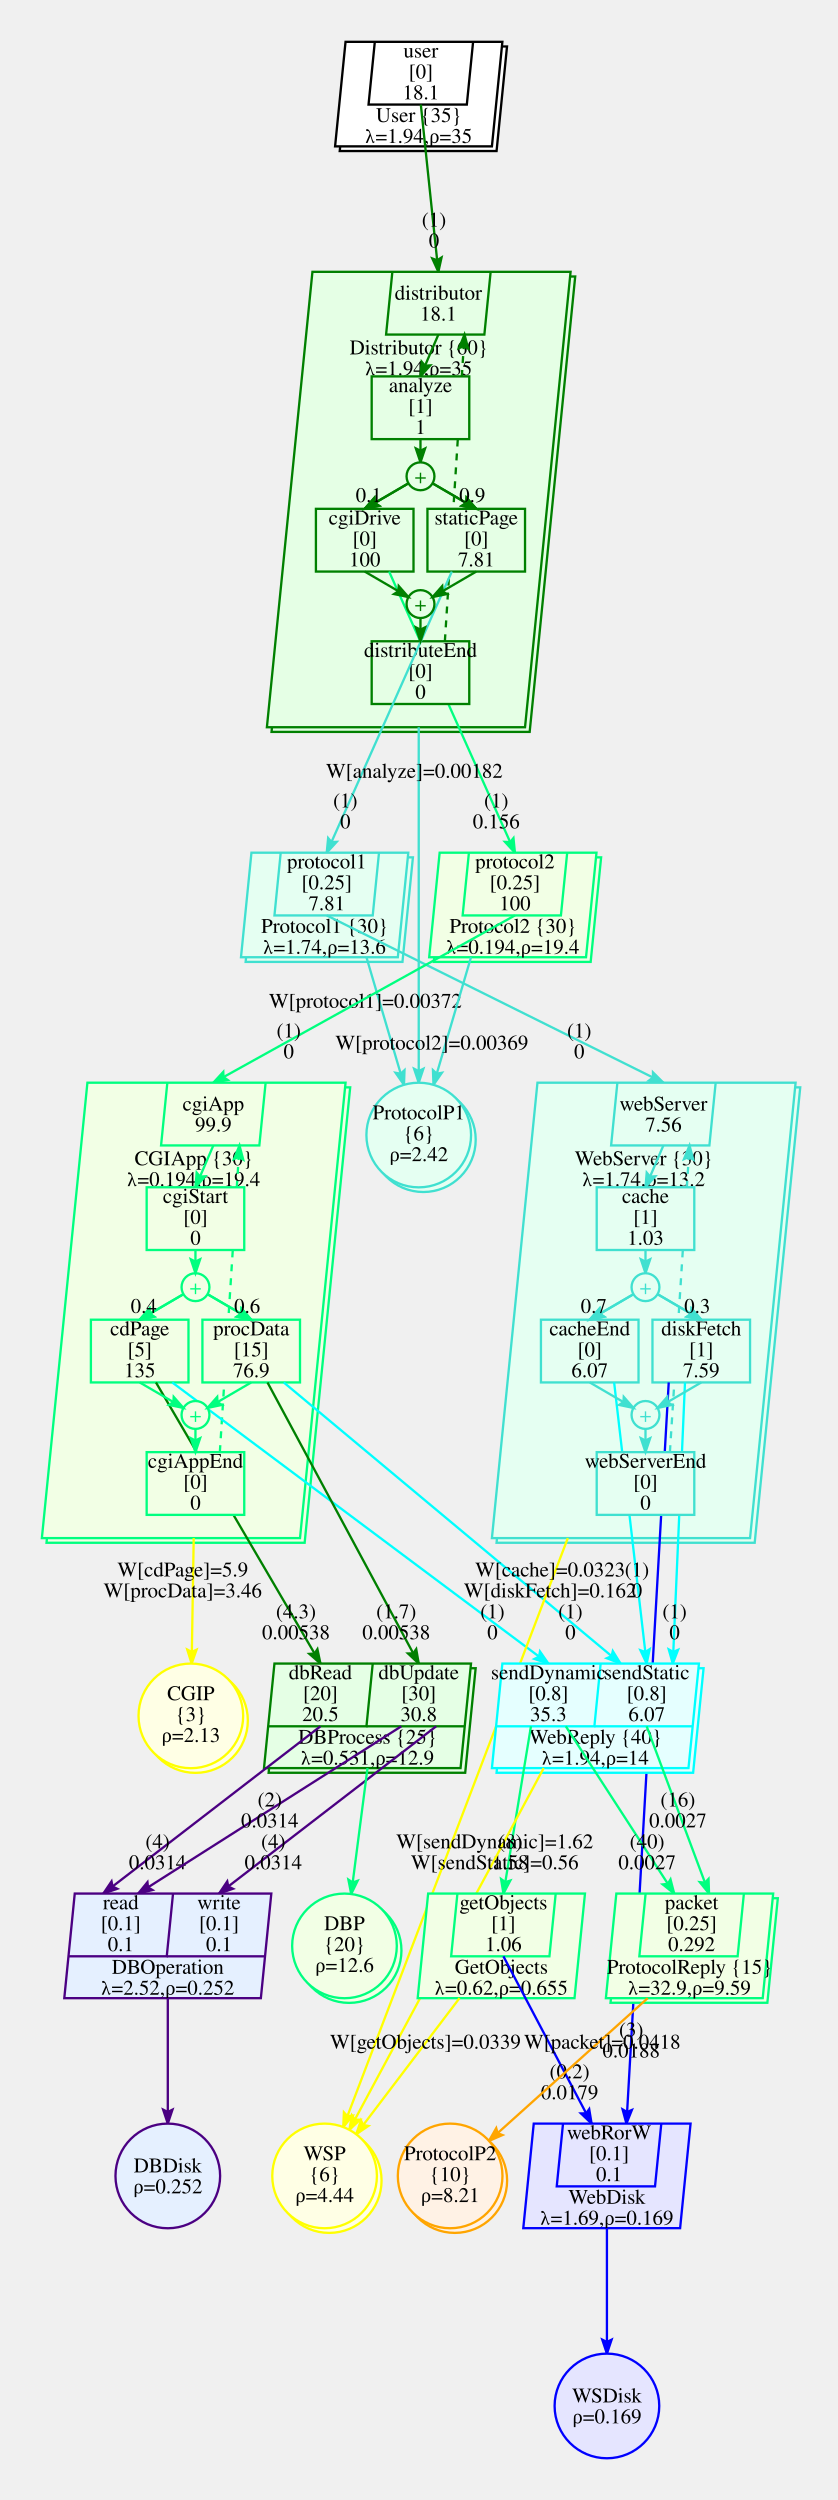
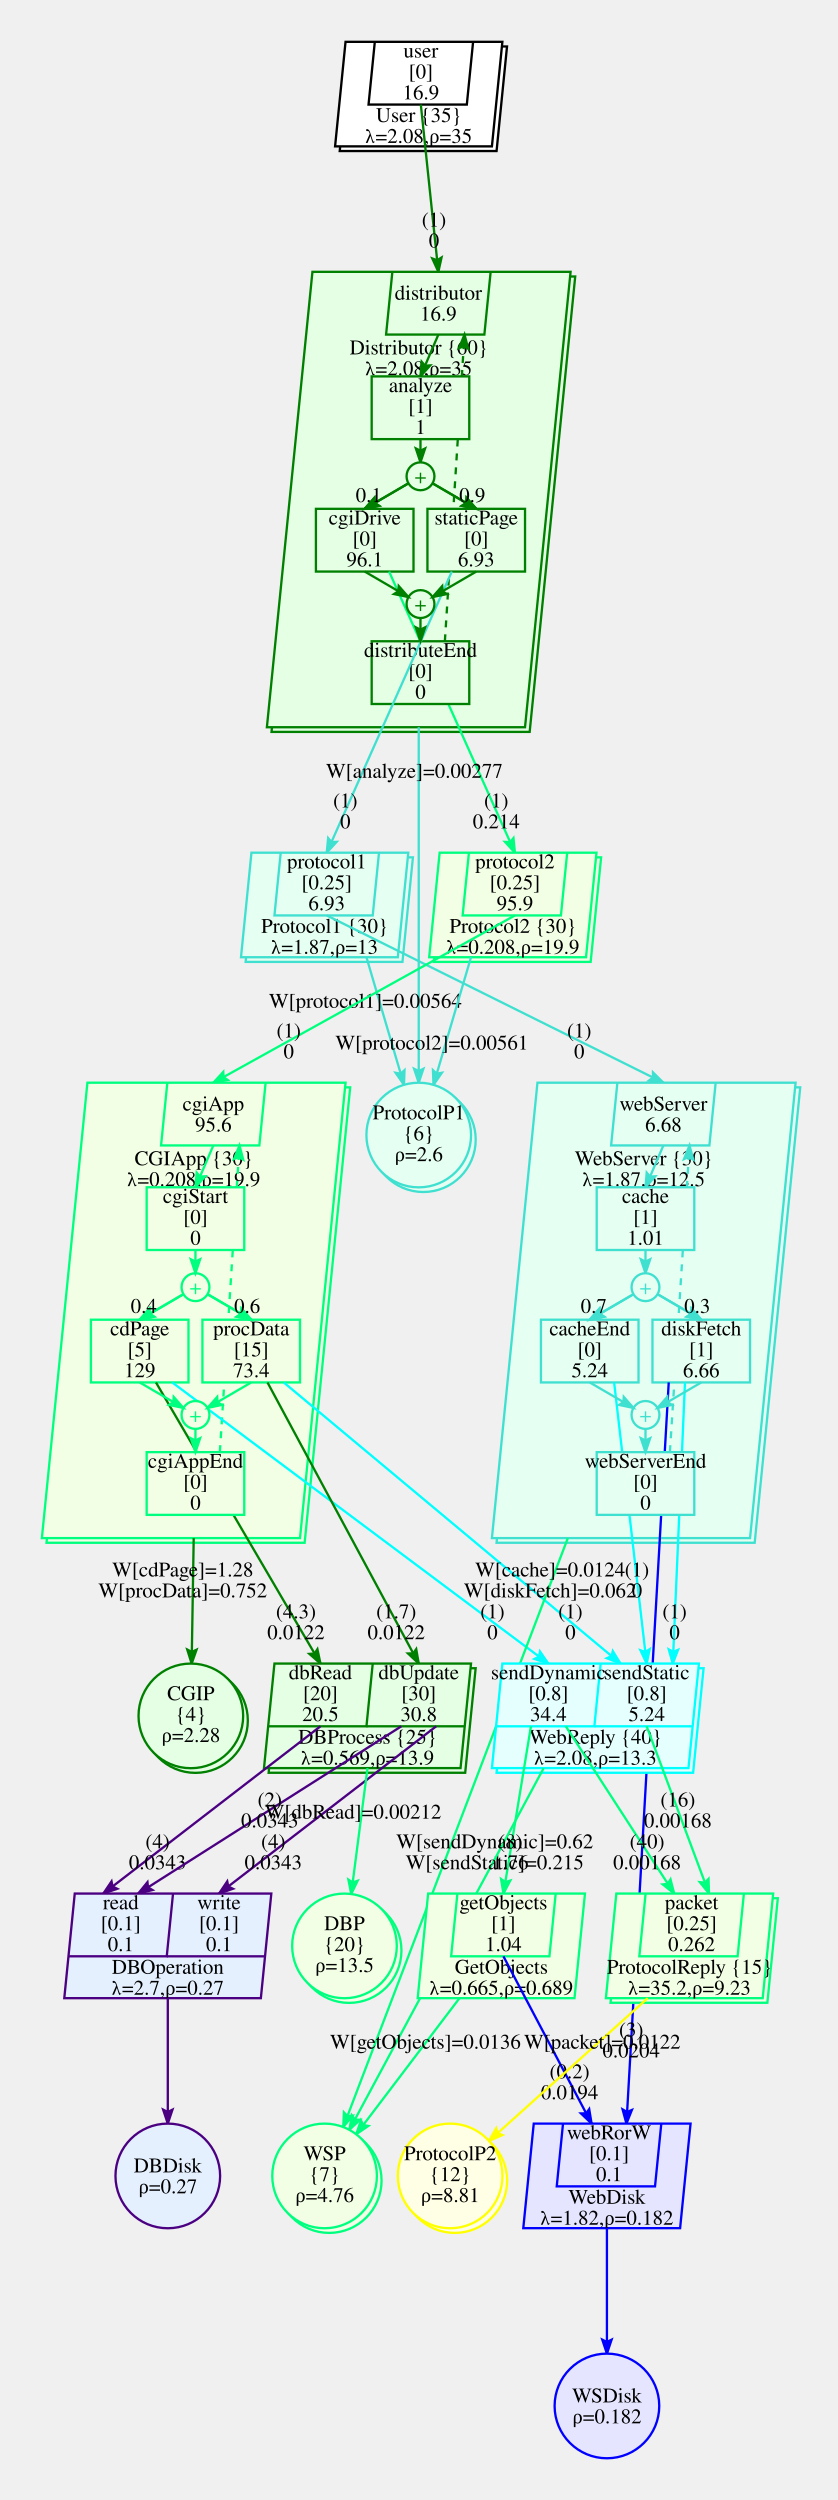
<svg xmlns="http://www.w3.org/2000/svg" width="5.006in" height="14.944in" viewBox="0 0 9010 26900">
  <polygon fill="#ffffff" stroke="black" stroke-width="25" points="3767.5,500 5455,500 5342.5,1625 3655,1625 " />
  <polygon fill="#ffffff" stroke="black" stroke-width="25" points="3717.5,450 5405,450 5292.5,1575 3605,1575 " />
-   <text x="4505" y="1538" font-family="Times" font-style="Roman" font-size="225" fill="black" text-anchor="middle">λ=1.94,ρ=35</text>
+   <text x="4505" y="1538" font-family="Times" font-style="Roman" font-size="225" fill="black" text-anchor="middle">λ=2.08,ρ=35</text>
  <text x="4505" y="1313" font-family="Times" font-style="Roman" font-size="225" fill="black" text-anchor="middle">User {35}</text>
  <polyline stroke="black" stroke-width="25" fill="none" points="4032.5,450 3965,1125 5022.5,1125 5090,450 " />
-   <text x="4528" y="1069" font-family="Times" font-style="Roman" font-size="225" fill="black" text-anchor="middle">18.1</text>
+   <text x="4528" y="1069" font-family="Times" font-style="Roman" font-size="225" fill="black" text-anchor="middle">16.9</text>
  <text x="4528" y="844" font-family="Times" font-style="Roman" font-size="225" fill="black" text-anchor="middle">[0]</text>
  <text x="4528" y="619" font-family="Times" font-style="Roman" font-size="225" fill="black" text-anchor="middle">user</text>
  <line x1="4527.5" y1="1125" x2="4716.25" y2="2925" stroke="Green" stroke-width="25" />
  <polygon fill="Green" stroke="Green" stroke-width="25" points="4716.25,2925 4750.33,2770.6 4703.21,2800.68 4650.88,2781.03 " />
  <text x="4669" y="2663" font-family="Times" font-style="Roman" font-size="225" fill="black" text-anchor="middle">0</text>
  <text x="4669" y="2438" font-family="Times" font-style="Roman" font-size="225" fill="black" text-anchor="middle">(1)</text>
  <polygon fill="#e5ffe5" stroke="Green" stroke-width="25" points="3411.25,2975 6188.75,2975 5698.75,7875 2921.25,7875 " />
  <polygon fill="#e5ffe5" stroke="Green" stroke-width="25" points="3361.25,2925 6138.75,2925 5648.75,7825 2871.25,7825 " />
-   <text x="4505" y="4038" font-family="Times" font-style="Roman" font-size="225" fill="black" text-anchor="middle">λ=1.94,ρ=35</text>
+   <text x="4505" y="4038" font-family="Times" font-style="Roman" font-size="225" fill="black" text-anchor="middle">λ=2.08,ρ=35</text>
  <text x="4505" y="3813" font-family="Times" font-style="Roman" font-size="225" fill="black" text-anchor="middle">Distributor {60}</text>
  <polyline stroke="Green" stroke-width="25" fill="none" points="4221.25,2925 4153.75,3600 5211.25,3600 5278.75,2925 " />
-   <text x="4716" y="3450" font-family="Times" font-style="Roman" font-size="225" fill="black" text-anchor="middle">18.1</text>
+   <text x="4716" y="3450" font-family="Times" font-style="Roman" font-size="225" fill="black" text-anchor="middle">16.9</text>
  <text x="4716" y="3225" font-family="Times" font-style="Roman" font-size="225" fill="black" text-anchor="middle">distributor</text>
  <line x1="4716.25" y1="3600" x2="4523.75" y2="4050" stroke="Green" stroke-width="25" />
  <polygon fill="Green" stroke="Green" stroke-width="25" points="4523.75,4050 4628.72,3931.75 4572.91,3935.07 4536.77,3892.42 " />
  <line x1="4786.25" y1="6900" x2="4997.5" y2="3600" stroke-dasharray="75" stroke="Green" stroke-width="25" />
  <polygon fill="Green" stroke="Green" stroke-width="25" points="4997.5,3600 4938.02,3746.5 4989.51,3724.74 5037.82,3752.89 " />
  <polygon fill="#e5ffe5" stroke="Green" stroke-width="25" points="3998.75,4725 3998.75,4050 5048.75,4050 5048.75,4725 3998.75,4725 " />
  <text x="4524" y="4669" font-family="Times" font-style="Roman" font-size="225" fill="black" text-anchor="middle">1</text>
  <text x="4524" y="4444" font-family="Times" font-style="Roman" font-size="225" fill="black" text-anchor="middle">[1]</text>
  <text x="4524" y="4219" font-family="Times" font-style="Roman" font-size="225" fill="black" text-anchor="middle">analyze</text>
  <polygon fill="#e5ffe5" stroke="Green" stroke-width="25" points="3398.75,6150 3398.75,5475 4448.75,5475 4448.75,6150 3398.75,6150 " />
  <line x1="4186.25" y1="6150" x2="5540" y2="9175" stroke="SpringGreen" stroke-width="25" />
  <polygon fill="SpringGreen" stroke="SpringGreen" stroke-width="25" points="5540,9175 5524.37,9017.66 5488.94,9060.9 5433.09,9058.51 " />
-   <text x="5339" y="8913" font-family="Times" font-style="Roman" font-size="225" fill="black" text-anchor="middle">0.156</text>
+   <text x="5339" y="8913" font-family="Times" font-style="Roman" font-size="225" fill="black" text-anchor="middle">0.214</text>
  <text x="5339" y="8688" font-family="Times" font-style="Roman" font-size="225" fill="black" text-anchor="middle">(1)</text>
-   <text x="3924" y="6094" font-family="Times" font-style="Roman" font-size="225" fill="black" text-anchor="middle">100</text>
+   <text x="3924" y="6094" font-family="Times" font-style="Roman" font-size="225" fill="black" text-anchor="middle">96.1</text>
  <text x="3924" y="5869" font-family="Times" font-style="Roman" font-size="225" fill="black" text-anchor="middle">[0]</text>
  <text x="3924" y="5644" font-family="Times" font-style="Roman" font-size="225" fill="black" text-anchor="middle">cgiDrive</text>
  <polygon fill="#e5ffe5" stroke="Green" stroke-width="25" points="3998.75,7575 3998.75,6900 5048.75,6900 5048.75,7575 3998.75,7575 " />
  <text x="4524" y="7519" font-family="Times" font-style="Roman" font-size="225" fill="black" text-anchor="middle">0</text>
  <text x="4524" y="7294" font-family="Times" font-style="Roman" font-size="225" fill="black" text-anchor="middle">[0]</text>
  <text x="4524" y="7069" font-family="Times" font-style="Roman" font-size="225" fill="black" text-anchor="middle">distributeEnd</text>
  <polygon fill="#e5ffe5" stroke="Green" stroke-width="25" points="4598.75,6150 4598.75,5475 5648.75,5475 5648.75,6150 4598.75,6150 " />
  <line x1="4861.25" y1="6150" x2="3515" y2="9175" stroke="Turquoise" stroke-width="25" />
  <polygon fill="Turquoise" stroke="Turquoise" stroke-width="25" points="3515,9175 3621.67,9058.29 3565.82,9060.8 3530.31,9017.63 " />
  <text x="3715" y="8913" font-family="Times" font-style="Roman" font-size="225" fill="black" text-anchor="middle">0</text>
  <text x="3715" y="8688" font-family="Times" font-style="Roman" font-size="225" fill="black" text-anchor="middle">(1)</text>
-   <text x="5124" y="6094" font-family="Times" font-style="Roman" font-size="225" fill="black" text-anchor="middle">7.81</text>
+   <text x="5124" y="6094" font-family="Times" font-style="Roman" font-size="225" fill="black" text-anchor="middle">6.93</text>
  <text x="5124" y="5869" font-family="Times" font-style="Roman" font-size="225" fill="black" text-anchor="middle">[0]</text>
  <text x="5124" y="5644" font-family="Times" font-style="Roman" font-size="225" fill="black" text-anchor="middle">staticPage</text>
  <line x1="4523.75" y1="4725" x2="4523.75" y2="4975" stroke="Green" stroke-width="25" />
  <polygon fill="Green" stroke="Green" stroke-width="25" points="4523.75,4975 4573.75,4825 4523.75,4850 4473.75,4825 " />
  <circle cx="4524" cy="6500" r="150" fill="#e5ffe5" stroke="Green" stroke-width="25" />
  <text x="4524" y="6575" font-family="Times" font-style="Roman" font-size="225" fill="Green" text-anchor="middle">+</text>
  <line x1="3923.75" y1="6150" x2="4394.18" y2="6424.42" stroke="Green" stroke-width="25" />
  <polygon fill="Green" stroke="Green" stroke-width="25" points="4394.18,6424.42 4289.81,6305.65 4286.21,6361.44 4239.42,6392.03 " />
  <line x1="5123.75" y1="6150" x2="4653.32" y2="6424.42" stroke="Green" stroke-width="25" />
  <polygon fill="Green" stroke="Green" stroke-width="25" points="4653.32,6424.42 4808.08,6392.03 4761.29,6361.44 4757.69,6305.65 " />
  <circle cx="4524" cy="5125" r="150" fill="#e5ffe5" stroke="Green" stroke-width="25" />
  <text x="4524" y="5200" font-family="Times" font-style="Roman" font-size="225" fill="Green" text-anchor="middle">+</text>
  <line x1="4394.18" y1="5200.58" x2="3923.75" y2="5475" stroke="Green" stroke-width="25" />
  <polygon fill="Green" stroke="Green" stroke-width="25" points="3923.75,5475 4078.51,5442.61 4031.72,5412.02 4028.12,5356.23 " />
  <line x1="4653.32" y1="5200.58" x2="5123.75" y2="5475" stroke="Green" stroke-width="25" />
  <polygon fill="Green" stroke="Green" stroke-width="25" points="5123.75,5475 5019.38,5356.23 5015.78,5412.02 4968.99,5442.61 " />
  <line x1="4394.18" y1="5200.58" x2="3923.75" y2="5475" stroke="Green" stroke-width="25" />
  <polygon fill="Green" stroke="Green" stroke-width="25" points="3923.75,5475 4078.51,5442.61 4031.72,5412.02 4028.12,5356.23 " />
  <line x1="4653.32" y1="5200.58" x2="5123.75" y2="5475" stroke="Green" stroke-width="25" />
  <polygon fill="Green" stroke="Green" stroke-width="25" points="5123.75,5475 5019.38,5356.23 5015.78,5412.02 4968.99,5442.61 " />
  <text x="3967" y="5402" font-family="Times" font-style="Roman" font-size="225" fill="black" text-anchor="middle">0.1</text>
  <text x="5081" y="5402" font-family="Times" font-style="Roman" font-size="225" fill="black" text-anchor="middle">0.9</text>
  <line x1="4523.75" y1="6650" x2="4523.75" y2="6900" stroke="Green" stroke-width="25" />
  <polygon fill="Green" stroke="Green" stroke-width="25" points="4523.75,6900 4573.75,6750 4523.75,6775 4473.75,6750 " />
  <line x1="4505" y1="7825" x2="4505" y2="11650" stroke="Turquoise" stroke-width="25" />
  <polygon fill="Turquoise" stroke="Turquoise" stroke-width="25" points="4505,11650 4555,11500 4505,11525 4455,11500 " />
-   <text x="4458" y="8369" font-family="Times" font-style="Roman" font-size="225" fill="black" text-anchor="middle">W[analyze]=0.00182</text>
+   <text x="4458" y="8369" font-family="Times" font-style="Roman" font-size="225" fill="black" text-anchor="middle">W[analyze]=0.00277</text>
  <polygon fill="#e5fff2" stroke="Turquoise" stroke-width="25" points="2755,9225 4442.5,9225 4330,10350 2642.5,10350 " />
  <polygon fill="#e5fff2" stroke="Turquoise" stroke-width="25" points="2705,9175 4392.5,9175 4280,10300 2592.5,10300 " />
-   <text x="3492" y="10263" font-family="Times" font-style="Roman" font-size="225" fill="black" text-anchor="middle">λ=1.74,ρ=13.6</text>
+   <text x="3492" y="10263" font-family="Times" font-style="Roman" font-size="225" fill="black" text-anchor="middle">λ=1.87,ρ=13</text>
  <text x="3492" y="10038" font-family="Times" font-style="Roman" font-size="225" fill="black" text-anchor="middle">Protocol1 {30}</text>
  <polyline stroke="Turquoise" stroke-width="25" fill="none" points="3020,9175 2952.5,9850 4010,9850 4077.5,9175 " />
-   <text x="3515" y="9794" font-family="Times" font-style="Roman" font-size="225" fill="black" text-anchor="middle">7.81</text>
+   <text x="3515" y="9794" font-family="Times" font-style="Roman" font-size="225" fill="black" text-anchor="middle">6.93</text>
  <text x="3515" y="9569" font-family="Times" font-style="Roman" font-size="225" fill="black" text-anchor="middle">[0.25]</text>
  <text x="3515" y="9344" font-family="Times" font-style="Roman" font-size="225" fill="black" text-anchor="middle">protocol1</text>
  <line x1="3515" y1="9850" x2="7137.5" y2="11650" stroke="Turquoise" stroke-width="25" />
  <polygon fill="Turquoise" stroke="Turquoise" stroke-width="25" points="7137.5,11650 7025.42,11538.5 7025.56,11594.4 6980.92,11628 " />
  <text x="6232" y="11388" font-family="Times" font-style="Roman" font-size="225" fill="black" text-anchor="middle">0</text>
  <text x="6232" y="11163" font-family="Times" font-style="Roman" font-size="225" fill="black" text-anchor="middle">(1)</text>
  <line x1="3942.5" y1="10300" x2="4346.28" y2="11672.9" stroke="Turquoise" stroke-width="25" />
  <polygon fill="Turquoise" stroke="Turquoise" stroke-width="25" points="4346.28,11672.9 4351.92,11514.8 4311.01,11552.9 4255.99,11543.1 " />
-   <text x="3931" y="10844" font-family="Times" font-style="Roman" font-size="225" fill="black" text-anchor="middle">W[protocol1]=0.00372</text>
+   <text x="3931" y="10844" font-family="Times" font-style="Roman" font-size="225" fill="black" text-anchor="middle">W[protocol1]=0.00564</text>
  <polygon fill="#f2ffe5" stroke="SpringGreen" stroke-width="25" points="4780,9225 6467.5,9225 6355,10350 4667.5,10350 " />
  <polygon fill="#f2ffe5" stroke="SpringGreen" stroke-width="25" points="4730,9175 6417.5,9175 6305,10300 4617.5,10300 " />
-   <text x="5518" y="10263" font-family="Times" font-style="Roman" font-size="225" fill="black" text-anchor="middle">λ=0.194,ρ=19.4</text>
+   <text x="5518" y="10263" font-family="Times" font-style="Roman" font-size="225" fill="black" text-anchor="middle">λ=0.208,ρ=19.9</text>
  <text x="5518" y="10038" font-family="Times" font-style="Roman" font-size="225" fill="black" text-anchor="middle">Protocol2 {30}</text>
  <polyline stroke="SpringGreen" stroke-width="25" fill="none" points="5045,9175 4977.5,9850 6035,9850 6102.5,9175 " />
-   <text x="5540" y="9794" font-family="Times" font-style="Roman" font-size="225" fill="black" text-anchor="middle">100</text>
+   <text x="5540" y="9794" font-family="Times" font-style="Roman" font-size="225" fill="black" text-anchor="middle">95.9</text>
  <text x="5540" y="9569" font-family="Times" font-style="Roman" font-size="225" fill="black" text-anchor="middle">[0.25]</text>
  <text x="5540" y="9344" font-family="Times" font-style="Roman" font-size="225" fill="black" text-anchor="middle">protocol2</text>
  <line x1="5540" y1="9850" x2="2295" y2="11650" stroke="SpringGreen" stroke-width="25" />
  <polygon fill="SpringGreen" stroke="SpringGreen" stroke-width="25" points="2295,11650 2450.42,11621 2404.31,11589.4 2401.92,11533.5 " />
  <text x="3106" y="11388" font-family="Times" font-style="Roman" font-size="225" fill="black" text-anchor="middle">0</text>
  <text x="3106" y="11163" font-family="Times" font-style="Roman" font-size="225" fill="black" text-anchor="middle">(1)</text>
  <line x1="5067.5" y1="10300" x2="4663.72" y2="11672.9" stroke="Turquoise" stroke-width="25" />
  <polygon fill="Turquoise" stroke="Turquoise" stroke-width="25" points="4663.72,11672.9 4754.01,11543.1 4698.99,11552.9 4658.08,11514.8 " />
-   <text x="4646" y="11294" font-family="Times" font-style="Roman" font-size="225" fill="black" text-anchor="middle">W[protocol2]=0.00369</text>
+   <text x="4646" y="11294" font-family="Times" font-style="Roman" font-size="225" fill="black" text-anchor="middle">W[protocol2]=0.00561</text>
  <polygon fill="#f2ffe5" stroke="SpringGreen" stroke-width="25" points="990,11700 3767.5,11700 3277.5,16600 500,16600 " />
  <polygon fill="#f2ffe5" stroke="SpringGreen" stroke-width="25" points="940,11650 3717.5,11650 3227.5,16550 450,16550 " />
-   <text x="2084" y="12763" font-family="Times" font-style="Roman" font-size="225" fill="black" text-anchor="middle">λ=0.194,ρ=19.4</text>
+   <text x="2084" y="12763" font-family="Times" font-style="Roman" font-size="225" fill="black" text-anchor="middle">λ=0.208,ρ=19.9</text>
  <text x="2084" y="12538" font-family="Times" font-style="Roman" font-size="225" fill="black" text-anchor="middle">CGIApp {30}</text>
  <polyline stroke="SpringGreen" stroke-width="25" fill="none" points="1800,11650 1732.5,12325 2790,12325 2857.5,11650 " />
-   <text x="2295" y="12175" font-family="Times" font-style="Roman" font-size="225" fill="black" text-anchor="middle">99.9</text>
+   <text x="2295" y="12175" font-family="Times" font-style="Roman" font-size="225" fill="black" text-anchor="middle">95.6</text>
  <text x="2295" y="11950" font-family="Times" font-style="Roman" font-size="225" fill="black" text-anchor="middle">cgiApp</text>
  <line x1="2295" y1="12325" x2="2102.5" y2="12775" stroke="SpringGreen" stroke-width="25" />
  <polygon fill="SpringGreen" stroke="SpringGreen" stroke-width="25" points="2102.5,12775 2207.47,12656.8 2151.66,12660.1 2115.52,12617.4 " />
  <line x1="2365" y1="15625" x2="2576.25" y2="12325" stroke-dasharray="75" stroke="SpringGreen" stroke-width="25" />
  <polygon fill="SpringGreen" stroke="SpringGreen" stroke-width="25" points="2576.25,12325 2516.77,12471.5 2568.26,12449.7 2616.57,12477.9 " />
  <polygon fill="#f2ffe5" stroke="SpringGreen" stroke-width="25" points="977.5,14875 977.5,14200 2027.5,14200 2027.5,14875 977.5,14875 " />
  <line x1="1677.5" y1="14875" x2="3447.5" y2="17900" stroke="Green" stroke-width="25" />
  <polygon fill="Green" stroke="Green" stroke-width="25" points="3447.5,17900 3414.9,17745.3 3384.37,17792.1 3328.59,17795.8 " />
-   <text x="3184" y="17638" font-family="Times" font-style="Roman" font-size="225" fill="black" text-anchor="middle">0.00538</text>
+   <text x="3184" y="17638" font-family="Times" font-style="Roman" font-size="225" fill="black" text-anchor="middle">0.0122</text>
  <text x="3184" y="17413" font-family="Times" font-style="Roman" font-size="225" fill="black" text-anchor="middle">(4.3)</text>
  <line x1="1852.5" y1="14875" x2="5900" y2="17900" stroke="Cyan" stroke-width="25" />
  <polygon fill="Cyan" stroke="Cyan" stroke-width="25" points="5900,17900 5809.78,17770.2 5799.87,17825.2 5749.92,17850.3 " />
  <text x="5298" y="17638" font-family="Times" font-style="Roman" font-size="225" fill="black" text-anchor="middle">0</text>
  <text x="5298" y="17413" font-family="Times" font-style="Roman" font-size="225" fill="black" text-anchor="middle">(1)</text>
-   <text x="1503" y="14819" font-family="Times" font-style="Roman" font-size="225" fill="black" text-anchor="middle">135</text>
+   <text x="1503" y="14819" font-family="Times" font-style="Roman" font-size="225" fill="black" text-anchor="middle">129</text>
  <text x="1503" y="14594" font-family="Times" font-style="Roman" font-size="225" fill="black" text-anchor="middle">[5]</text>
  <text x="1503" y="14369" font-family="Times" font-style="Roman" font-size="225" fill="black" text-anchor="middle">cdPage</text>
  <polygon fill="#f2ffe5" stroke="SpringGreen" stroke-width="25" points="1577.5,16300 1577.5,15625 2627.5,15625 2627.5,16300 1577.5,16300 " />
  <text x="2103" y="16244" font-family="Times" font-style="Roman" font-size="225" fill="black" text-anchor="middle">0</text>
  <text x="2103" y="16019" font-family="Times" font-style="Roman" font-size="225" fill="black" text-anchor="middle">[0]</text>
  <text x="2103" y="15794" font-family="Times" font-style="Roman" font-size="225" fill="black" text-anchor="middle">cgiAppEnd</text>
  <polygon fill="#f2ffe5" stroke="SpringGreen" stroke-width="25" points="1577.5,13450 1577.5,12775 2627.5,12775 2627.5,13450 1577.5,13450 " />
  <text x="2103" y="13394" font-family="Times" font-style="Roman" font-size="225" fill="black" text-anchor="middle">0</text>
  <text x="2103" y="13169" font-family="Times" font-style="Roman" font-size="225" fill="black" text-anchor="middle">[0]</text>
  <text x="2103" y="12944" font-family="Times" font-style="Roman" font-size="225" fill="black" text-anchor="middle">cgiStart</text>
  <polygon fill="#f2ffe5" stroke="SpringGreen" stroke-width="25" points="2177.5,14875 2177.5,14200 3227.5,14200 3227.5,14875 2177.5,14875 " />
  <line x1="2877.5" y1="14875" x2="4505" y2="17900" stroke="Green" stroke-width="25" />
  <polygon fill="Green" stroke="Green" stroke-width="25" points="4505,17900 4477.96,17744.2 4445.78,17789.9 4389.9,17791.6 " />
-   <text x="4263" y="17638" font-family="Times" font-style="Roman" font-size="225" fill="black" text-anchor="middle">0.00538</text>
+   <text x="4263" y="17638" font-family="Times" font-style="Roman" font-size="225" fill="black" text-anchor="middle">0.0122</text>
  <text x="4263" y="17413" font-family="Times" font-style="Roman" font-size="225" fill="black" text-anchor="middle">(1.7)</text>
  <line x1="3052.5" y1="14875" x2="6676.25" y2="17900" stroke="Cyan" stroke-width="25" />
  <polygon fill="Cyan" stroke="Cyan" stroke-width="25" points="6676.25,17900 6593.14,17765.5 6580.29,17819.9 6529.06,17842.3 " />
  <text x="6137" y="17638" font-family="Times" font-style="Roman" font-size="225" fill="black" text-anchor="middle">0</text>
  <text x="6137" y="17413" font-family="Times" font-style="Roman" font-size="225" fill="black" text-anchor="middle">(1)</text>
-   <text x="2703" y="14819" font-family="Times" font-style="Roman" font-size="225" fill="black" text-anchor="middle">76.9</text>
+   <text x="2703" y="14819" font-family="Times" font-style="Roman" font-size="225" fill="black" text-anchor="middle">73.4</text>
  <text x="2703" y="14594" font-family="Times" font-style="Roman" font-size="225" fill="black" text-anchor="middle">[15]</text>
  <text x="2703" y="14369" font-family="Times" font-style="Roman" font-size="225" fill="black" text-anchor="middle">procData</text>
  <circle cx="2103" cy="15225" r="150" fill="#f2ffe5" stroke="SpringGreen" stroke-width="25" />
  <text x="2103" y="15300" font-family="Times" font-style="Roman" font-size="225" fill="SpringGreen" text-anchor="middle">+</text>
  <line x1="2702.5" y1="14875" x2="2232.07" y2="15149.4" stroke="SpringGreen" stroke-width="25" />
  <polygon fill="SpringGreen" stroke="SpringGreen" stroke-width="25" points="2232.07,15149.4 2386.83,15117 2340.04,15086.4 2336.44,15030.6 " />
  <line x1="1502.5" y1="14875" x2="1972.93" y2="15149.4" stroke="SpringGreen" stroke-width="25" />
  <polygon fill="SpringGreen" stroke="SpringGreen" stroke-width="25" points="1972.93,15149.4 1868.56,15030.6 1864.96,15086.4 1818.17,15117 " />
  <circle cx="2103" cy="13850" r="150" fill="#f2ffe5" stroke="SpringGreen" stroke-width="25" />
  <text x="2103" y="13925" font-family="Times" font-style="Roman" font-size="225" fill="SpringGreen" text-anchor="middle">+</text>
  <line x1="2232.07" y1="13925.6" x2="2702.5" y2="14200" stroke="SpringGreen" stroke-width="25" />
  <polygon fill="SpringGreen" stroke="SpringGreen" stroke-width="25" points="2702.5,14200 2598.13,14081.2 2594.53,14137 2547.74,14167.6 " />
  <line x1="1972.93" y1="13925.6" x2="1502.5" y2="14200" stroke="SpringGreen" stroke-width="25" />
  <polygon fill="SpringGreen" stroke="SpringGreen" stroke-width="25" points="1502.5,14200 1657.26,14167.6 1610.47,14137 1606.87,14081.2 " />
  <line x1="2232.07" y1="13925.6" x2="2702.5" y2="14200" stroke="SpringGreen" stroke-width="25" />
  <polygon fill="SpringGreen" stroke="SpringGreen" stroke-width="25" points="2702.5,14200 2598.13,14081.2 2594.53,14137 2547.74,14167.6 " />
  <line x1="1972.93" y1="13925.6" x2="1502.5" y2="14200" stroke="SpringGreen" stroke-width="25" />
  <polygon fill="SpringGreen" stroke="SpringGreen" stroke-width="25" points="1502.5,14200 1657.26,14167.6 1610.47,14137 1606.87,14081.2 " />
  <text x="2659" y="14127" font-family="Times" font-style="Roman" font-size="225" fill="black" text-anchor="middle">0.6</text>
  <text x="1546" y="14127" font-family="Times" font-style="Roman" font-size="225" fill="black" text-anchor="middle">0.4</text>
  <line x1="2102.5" y1="15375" x2="2102.5" y2="15625" stroke="SpringGreen" stroke-width="25" />
  <polygon fill="SpringGreen" stroke="SpringGreen" stroke-width="25" points="2102.5,15625 2152.5,15475 2102.5,15500 2052.5,15475 " />
  <line x1="2102.5" y1="13450" x2="2102.5" y2="13700" stroke="SpringGreen" stroke-width="25" />
  <polygon fill="SpringGreen" stroke="SpringGreen" stroke-width="25" points="2102.5,13700 2152.5,13550 2102.5,13575 2052.5,13550 " />
-   <line x1="2083.75" y1="16550" x2="2061.69" y2="17900.1" stroke="Yellow" stroke-width="25" />
-   <polygon fill="Yellow" stroke="Yellow" stroke-width="25" points="2061.69,17900.1 2114.13,17750.9 2063.73,17775.1 2014.15,17749.3 " />
-   <text x="1966" y="17188" font-family="Times" font-style="Roman" font-size="225" fill="black" text-anchor="middle">W[procData]=3.46</text>
-   <text x="1966" y="16963" font-family="Times" font-style="Roman" font-size="225" fill="black" text-anchor="middle">W[cdPage]=5.9</text>
+   <line x1="2083.75" y1="16550" x2="2061.69" y2="17900.1" stroke="Green" stroke-width="25" />
+   <polygon fill="Green" stroke="Green" stroke-width="25" points="2061.69,17900.1 2114.13,17750.9 2063.73,17775.1 2014.15,17749.3 " />
+   <text x="1966" y="17188" font-family="Times" font-style="Roman" font-size="225" fill="black" text-anchor="middle">W[procData]=0.752</text>
+   <text x="1966" y="16963" font-family="Times" font-style="Roman" font-size="225" fill="black" text-anchor="middle">W[cdPage]=1.28</text>
  <circle cx="4555" cy="12263" r="563" fill="#e5fff2" stroke="Turquoise" stroke-width="25" />
  <circle cx="4505" cy="12213" r="563" fill="#e5fff2" stroke="Turquoise" stroke-width="25" />
-   <text x="4505" y="12494" font-family="Times" font-style="Roman" font-size="225" fill="black" text-anchor="middle">ρ=2.42</text>
+   <text x="4505" y="12494" font-family="Times" font-style="Roman" font-size="225" fill="black" text-anchor="middle">ρ=2.6</text>
  <text x="4505" y="12269" font-family="Times" font-style="Roman" font-size="225" fill="black" text-anchor="middle">{6}</text>
  <text x="4505" y="12044" font-family="Times" font-style="Roman" font-size="225" fill="black" text-anchor="middle">ProtocolP1</text>
  <polygon fill="#e5fff2" stroke="Turquoise" stroke-width="25" points="5832.5,11700 8610,11700 8120,16600 5342.5,16600 " />
  <polygon fill="#e5fff2" stroke="Turquoise" stroke-width="25" points="5782.5,11650 8560,11650 8070,16550 5292.5,16550 " />
-   <text x="6926" y="12763" font-family="Times" font-style="Roman" font-size="225" fill="black" text-anchor="middle">λ=1.74,ρ=13.2</text>
+   <text x="6926" y="12763" font-family="Times" font-style="Roman" font-size="225" fill="black" text-anchor="middle">λ=1.87,ρ=12.5</text>
  <text x="6926" y="12538" font-family="Times" font-style="Roman" font-size="225" fill="black" text-anchor="middle">WebServer {30}</text>
  <polyline stroke="Turquoise" stroke-width="25" fill="none" points="6642.5,11650 6575,12325 7632.5,12325 7700,11650 " />
-   <text x="7138" y="12175" font-family="Times" font-style="Roman" font-size="225" fill="black" text-anchor="middle">7.56</text>
+   <text x="7138" y="12175" font-family="Times" font-style="Roman" font-size="225" fill="black" text-anchor="middle">6.68</text>
  <text x="7138" y="11950" font-family="Times" font-style="Roman" font-size="225" fill="black" text-anchor="middle">webServer</text>
  <line x1="7137.5" y1="12325" x2="6945" y2="12775" stroke="Turquoise" stroke-width="25" />
  <polygon fill="Turquoise" stroke="Turquoise" stroke-width="25" points="6945,12775 7049.97,12656.8 6994.16,12660.1 6958.02,12617.4 " />
  <line x1="7207.5" y1="15625" x2="7418.75" y2="12325" stroke-dasharray="75" stroke="Turquoise" stroke-width="25" />
  <polygon fill="Turquoise" stroke="Turquoise" stroke-width="25" points="7418.75,12325 7359.27,12471.5 7410.76,12449.7 7459.07,12477.9 " />
  <polygon fill="#e5fff2" stroke="Turquoise" stroke-width="25" points="6420,13450 6420,12775 7470,12775 7470,13450 6420,13450 " />
-   <text x="6945" y="13394" font-family="Times" font-style="Roman" font-size="225" fill="black" text-anchor="middle">1.03</text>
+   <text x="6945" y="13394" font-family="Times" font-style="Roman" font-size="225" fill="black" text-anchor="middle">1.01</text>
  <text x="6945" y="13169" font-family="Times" font-style="Roman" font-size="225" fill="black" text-anchor="middle">[1]</text>
  <text x="6945" y="12944" font-family="Times" font-style="Roman" font-size="225" fill="black" text-anchor="middle">cache</text>
  <polygon fill="#e5fff2" stroke="Turquoise" stroke-width="25" points="5820,14875 5820,14200 6870,14200 6870,14875 5820,14875 " />
  <line x1="6607.5" y1="14875" x2="6957.5" y2="17900" stroke="Cyan" stroke-width="25" />
  <polygon fill="Cyan" stroke="Cyan" stroke-width="25" points="6957.5,17900 6989.93,17745.2 6943.13,17775.8 6890.59,17756.7 " />
  <text x="6853" y="17188" font-family="Times" font-style="Roman" font-size="225" fill="black" text-anchor="middle">0</text>
  <text x="6853" y="16963" font-family="Times" font-style="Roman" font-size="225" fill="black" text-anchor="middle">(1)</text>
-   <text x="6345" y="14819" font-family="Times" font-style="Roman" font-size="225" fill="black" text-anchor="middle">6.07</text>
+   <text x="6345" y="14819" font-family="Times" font-style="Roman" font-size="225" fill="black" text-anchor="middle">5.24</text>
  <text x="6345" y="14594" font-family="Times" font-style="Roman" font-size="225" fill="black" text-anchor="middle">[0]</text>
  <text x="6345" y="14369" font-family="Times" font-style="Roman" font-size="225" fill="black" text-anchor="middle">cacheEnd</text>
  <polygon fill="#e5fff2" stroke="Turquoise" stroke-width="25" points="7020,14875 7020,14200 8070,14200 8070,14875 7020,14875 " />
  <line x1="7195" y1="14875" x2="6740" y2="22850" stroke="Blue" stroke-width="25" />
  <polygon fill="Blue" stroke="Blue" stroke-width="25" points="6740,22850 6798.46,22703.1 6747.12,22725.2 6698.63,22697.4 " />
-   <text x="6791" y="22138" font-family="Times" font-style="Roman" font-size="225" fill="black" text-anchor="middle">0.0188</text>
+   <text x="6791" y="22138" font-family="Times" font-style="Roman" font-size="225" fill="black" text-anchor="middle">0.0204</text>
  <text x="6791" y="21913" font-family="Times" font-style="Roman" font-size="225" fill="black" text-anchor="middle">(3)</text>
  <line x1="7370" y1="14875" x2="7238.75" y2="17900" stroke="Cyan" stroke-width="25" />
  <polygon fill="Cyan" stroke="Cyan" stroke-width="25" points="7238.75,17900 7295.21,17752.3 7244.17,17775.1 7195.3,17748 " />
  <text x="7258" y="17638" font-family="Times" font-style="Roman" font-size="225" fill="black" text-anchor="middle">0</text>
  <text x="7258" y="17413" font-family="Times" font-style="Roman" font-size="225" fill="black" text-anchor="middle">(1)</text>
-   <text x="7545" y="14819" font-family="Times" font-style="Roman" font-size="225" fill="black" text-anchor="middle">7.59</text>
+   <text x="7545" y="14819" font-family="Times" font-style="Roman" font-size="225" fill="black" text-anchor="middle">6.66</text>
  <text x="7545" y="14594" font-family="Times" font-style="Roman" font-size="225" fill="black" text-anchor="middle">[1]</text>
  <text x="7545" y="14369" font-family="Times" font-style="Roman" font-size="225" fill="black" text-anchor="middle">diskFetch</text>
  <polygon fill="#e5fff2" stroke="Turquoise" stroke-width="25" points="6420,16300 6420,15625 7470,15625 7470,16300 6420,16300 " />
  <text x="6945" y="16244" font-family="Times" font-style="Roman" font-size="225" fill="black" text-anchor="middle">0</text>
  <text x="6945" y="16019" font-family="Times" font-style="Roman" font-size="225" fill="black" text-anchor="middle">[0]</text>
  <text x="6945" y="15794" font-family="Times" font-style="Roman" font-size="225" fill="black" text-anchor="middle">webServerEnd</text>
  <line x1="6945" y1="13450" x2="6945" y2="13700" stroke="Turquoise" stroke-width="25" />
  <polygon fill="Turquoise" stroke="Turquoise" stroke-width="25" points="6945,13700 6995,13550 6945,13575 6895,13550 " />
  <circle cx="6945" cy="15225" r="150" fill="#e5fff2" stroke="Turquoise" stroke-width="25" />
  <text x="6945" y="15300" font-family="Times" font-style="Roman" font-size="225" fill="Turquoise" text-anchor="middle">+</text>
  <line x1="6345" y1="14875" x2="6815.43" y2="15149.4" stroke="Turquoise" stroke-width="25" />
  <polygon fill="Turquoise" stroke="Turquoise" stroke-width="25" points="6815.43,15149.4 6711.06,15030.6 6707.46,15086.4 6660.67,15117 " />
  <line x1="7545" y1="14875" x2="7074.57" y2="15149.4" stroke="Turquoise" stroke-width="25" />
  <polygon fill="Turquoise" stroke="Turquoise" stroke-width="25" points="7074.57,15149.4 7229.33,15117 7182.54,15086.4 7178.94,15030.6 " />
  <circle cx="6945" cy="13850" r="150" fill="#e5fff2" stroke="Turquoise" stroke-width="25" />
  <text x="6945" y="13925" font-family="Times" font-style="Roman" font-size="225" fill="Turquoise" text-anchor="middle">+</text>
  <line x1="6815.43" y1="13925.6" x2="6345" y2="14200" stroke="Turquoise" stroke-width="25" />
  <polygon fill="Turquoise" stroke="Turquoise" stroke-width="25" points="6345,14200 6499.76,14167.6 6452.97,14137 6449.37,14081.2 " />
  <line x1="7074.57" y1="13925.6" x2="7545" y2="14200" stroke="Turquoise" stroke-width="25" />
  <polygon fill="Turquoise" stroke="Turquoise" stroke-width="25" points="7545,14200 7440.63,14081.2 7437.03,14137 7390.24,14167.6 " />
  <line x1="6815.43" y1="13925.6" x2="6345" y2="14200" stroke="Turquoise" stroke-width="25" />
  <polygon fill="Turquoise" stroke="Turquoise" stroke-width="25" points="6345,14200 6499.76,14167.6 6452.97,14137 6449.37,14081.2 " />
  <line x1="7074.57" y1="13925.6" x2="7545" y2="14200" stroke="Turquoise" stroke-width="25" />
  <polygon fill="Turquoise" stroke="Turquoise" stroke-width="25" points="7545,14200 7440.63,14081.2 7437.03,14137 7390.24,14167.6 " />
  <text x="6388" y="14127" font-family="Times" font-style="Roman" font-size="225" fill="black" text-anchor="middle">0.7</text>
  <text x="7502" y="14127" font-family="Times" font-style="Roman" font-size="225" fill="black" text-anchor="middle">0.3</text>
  <line x1="6945" y1="15375" x2="6945" y2="15625" stroke="Turquoise" stroke-width="25" />
  <polygon fill="Turquoise" stroke="Turquoise" stroke-width="25" points="6945,15625 6995,15475 6945,15500 6895,15475 " />
-   <line x1="6109.37" y1="16550" x2="3692.92" y2="22886.9" stroke="Yellow" stroke-width="25" />
-   <polygon fill="Yellow" stroke="Yellow" stroke-width="25" points="3692.92,22886.9 3793.08,22764.6 3737.46,22770.1 3699.65,22728.9 " />
-   <text x="5919" y="17188" font-family="Times" font-style="Roman" font-size="225" fill="black" text-anchor="middle">W[diskFetch]=0.162</text>
-   <text x="5919" y="16963" font-family="Times" font-style="Roman" font-size="225" fill="black" text-anchor="middle">W[cache]=0.0323</text>
-   <circle cx="2103" cy="18513" r="563" fill="#ffffe5" stroke="Yellow" stroke-width="25" />
-   <circle cx="2053" cy="18463" r="563" fill="#ffffe5" stroke="Yellow" stroke-width="25" />
-   <text x="2053" y="18744" font-family="Times" font-style="Roman" font-size="225" fill="black" text-anchor="middle">ρ=2.13</text>
-   <text x="2053" y="18519" font-family="Times" font-style="Roman" font-size="225" fill="black" text-anchor="middle">{3}</text>
+   <line x1="6109.37" y1="16550" x2="3692.92" y2="22886.9" stroke="SpringGreen" stroke-width="25" />
+   <polygon fill="SpringGreen" stroke="SpringGreen" stroke-width="25" points="3692.92,22886.9 3793.08,22764.6 3737.46,22770.1 3699.65,22728.9 " />
+   <text x="5919" y="17188" font-family="Times" font-style="Roman" font-size="225" fill="black" text-anchor="middle">W[diskFetch]=0.062</text>
+   <text x="5919" y="16963" font-family="Times" font-style="Roman" font-size="225" fill="black" text-anchor="middle">W[cache]=0.0124</text>
+   <circle cx="2103" cy="18513" r="563" fill="#e5ffe5" stroke="Green" stroke-width="25" />
+   <circle cx="2053" cy="18463" r="563" fill="#e5ffe5" stroke="Green" stroke-width="25" />
+   <text x="2053" y="18744" font-family="Times" font-style="Roman" font-size="225" fill="black" text-anchor="middle">ρ=2.28</text>
+   <text x="2053" y="18519" font-family="Times" font-style="Roman" font-size="225" fill="black" text-anchor="middle">{4}</text>
  <text x="2053" y="18294" font-family="Times" font-style="Roman" font-size="225" fill="black" text-anchor="middle">CGIP</text>
  <polygon fill="#e5ffe5" stroke="Green" stroke-width="25" points="3002.5,17950 5117.5,17950 5005,19075 2890,19075 " />
  <polygon fill="#e5ffe5" stroke="Green" stroke-width="25" points="2952.5,17900 5067.5,17900 4955,19025 2840,19025 " />
-   <text x="3954" y="18988" font-family="Times" font-style="Roman" font-size="225" fill="black" text-anchor="middle">λ=0.531,ρ=12.9</text>
+   <text x="3954" y="18988" font-family="Times" font-style="Roman" font-size="225" fill="black" text-anchor="middle">λ=0.569,ρ=13.9</text>
  <text x="3954" y="18763" font-family="Times" font-style="Roman" font-size="225" fill="black" text-anchor="middle">DBProcess {25}</text>
  <polyline stroke="Green" stroke-width="25" fill="none" points="2885,18575 3942.5,18575 4010,17900 " />
  <text x="3447" y="18519" font-family="Times" font-style="Roman" font-size="225" fill="black" text-anchor="middle">20.5</text>
  <text x="3447" y="18294" font-family="Times" font-style="Roman" font-size="225" fill="black" text-anchor="middle">[20]</text>
  <text x="3447" y="18069" font-family="Times" font-style="Roman" font-size="225" fill="black" text-anchor="middle">dbRead</text>
  <line x1="3447.5" y1="18575" x2="1111.25" y2="20375" stroke="Indigo" stroke-width="25" />
  <polygon fill="Indigo" stroke="Indigo" stroke-width="25" points="1111.25,20375 1260.59,20323.1 1210.27,20298.7 1199.56,20243.8 " />
-   <text x="1695" y="20113" font-family="Times" font-style="Roman" font-size="225" fill="black" text-anchor="middle">0.0314</text>
+   <text x="1695" y="20113" font-family="Times" font-style="Roman" font-size="225" fill="black" text-anchor="middle">0.0343</text>
  <text x="1695" y="19888" font-family="Times" font-style="Roman" font-size="225" fill="black" text-anchor="middle">(4)</text>
  <line x1="3942.5" y1="18575" x2="5000" y2="18575" stroke="Green" stroke-width="25" />
  <text x="4505" y="18519" font-family="Times" font-style="Roman" font-size="225" fill="black" text-anchor="middle">30.8</text>
  <text x="4505" y="18294" font-family="Times" font-style="Roman" font-size="225" fill="black" text-anchor="middle">[30]</text>
  <text x="4505" y="18069" font-family="Times" font-style="Roman" font-size="225" fill="black" text-anchor="middle">dbUpdate</text>
  <line x1="4317.5" y1="18575" x2="1486.25" y2="20375" stroke="Indigo" stroke-width="25" />
  <polygon fill="Indigo" stroke="Indigo" stroke-width="25" points="1486.25,20375 1639.66,20336.7 1591.74,20307.9 1586.01,20252.3 " />
-   <text x="2902" y="19663" font-family="Times" font-style="Roman" font-size="225" fill="black" text-anchor="middle">0.0314</text>
+   <text x="2902" y="19663" font-family="Times" font-style="Roman" font-size="225" fill="black" text-anchor="middle">0.0343</text>
  <text x="2902" y="19438" font-family="Times" font-style="Roman" font-size="225" fill="black" text-anchor="middle">(2)</text>
  <line x1="4692.5" y1="18575" x2="2356.25" y2="20375" stroke="Indigo" stroke-width="25" />
  <polygon fill="Indigo" stroke="Indigo" stroke-width="25" points="2356.25,20375 2505.59,20323.1 2455.27,20298.7 2444.56,20243.8 " />
-   <text x="2940" y="20113" font-family="Times" font-style="Roman" font-size="225" fill="black" text-anchor="middle">0.0314</text>
+   <text x="2940" y="20113" font-family="Times" font-style="Roman" font-size="225" fill="black" text-anchor="middle">0.0343</text>
  <text x="2940" y="19888" font-family="Times" font-style="Roman" font-size="225" fill="black" text-anchor="middle">(4)</text>
  <line x1="3953.75" y1="19025" x2="3778.44" y2="20379.7" stroke="SpringGreen" stroke-width="25" />
  <polygon fill="SpringGreen" stroke="SpringGreen" stroke-width="25" points="3778.44,20379.7 3847.28,20237.3 3794.48,20255.7 3748.11,20224.5 " />
+   <text x="3798" y="19569" font-family="Times" font-style="Roman" font-size="225" fill="black" text-anchor="middle">W[dbRead]=0.00212</text>
  <polygon fill="#e5ffff" stroke="Cyan" stroke-width="25" points="5455,17950 7570,17950 7457.5,19075 5342.5,19075 " />
  <polygon fill="#e5ffff" stroke="Cyan" stroke-width="25" points="5405,17900 7520,17900 7407.5,19025 5292.5,19025 " />
-   <text x="6406" y="18988" font-family="Times" font-style="Roman" font-size="225" fill="black" text-anchor="middle">λ=1.94,ρ=14</text>
+   <text x="6406" y="18988" font-family="Times" font-style="Roman" font-size="225" fill="black" text-anchor="middle">λ=2.08,ρ=13.3</text>
  <text x="6406" y="18763" font-family="Times" font-style="Roman" font-size="225" fill="black" text-anchor="middle">WebReply {40}</text>
  <polyline stroke="Cyan" stroke-width="25" fill="none" points="5337.5,18575 6395,18575 6462.5,17900 " />
-   <text x="5900" y="18519" font-family="Times" font-style="Roman" font-size="225" fill="black" text-anchor="middle">35.3</text>
+   <text x="5900" y="18519" font-family="Times" font-style="Roman" font-size="225" fill="black" text-anchor="middle">34.4</text>
  <text x="5900" y="18294" font-family="Times" font-style="Roman" font-size="225" fill="black" text-anchor="middle">[0.8]</text>
  <text x="5900" y="18069" font-family="Times" font-style="Roman" font-size="225" fill="black" text-anchor="middle">sendDynamic</text>
  <line x1="5712.5" y1="18575" x2="5416.25" y2="20375" stroke="SpringGreen" stroke-width="25" />
  <polygon fill="SpringGreen" stroke="SpringGreen" stroke-width="25" points="5416.25,20375 5489.95,20235.1 5436.55,20251.7 5391.27,20218.9 " />
-   <text x="5490" y="20113" font-family="Times" font-style="Roman" font-size="225" fill="black" text-anchor="middle">1.58</text>
+   <text x="5490" y="20113" font-family="Times" font-style="Roman" font-size="225" fill="black" text-anchor="middle">1.76</text>
  <text x="5490" y="19888" font-family="Times" font-style="Roman" font-size="225" fill="black" text-anchor="middle">(8)</text>
  <line x1="6087.5" y1="18575" x2="7253.75" y2="20375" stroke="SpringGreen" stroke-width="25" />
  <polygon fill="SpringGreen" stroke="SpringGreen" stroke-width="25" points="7253.75,20375 7214.15,20221.9 7185.78,20270.1 7130.22,20276.3 " />
-   <text x="6962" y="20113" font-family="Times" font-style="Roman" font-size="225" fill="black" text-anchor="middle">0.0027</text>
+   <text x="6962" y="20113" font-family="Times" font-style="Roman" font-size="225" fill="black" text-anchor="middle">0.00168</text>
  <text x="6962" y="19888" font-family="Times" font-style="Roman" font-size="225" fill="black" text-anchor="middle">(40)</text>
  <line x1="6395" y1="18575" x2="7452.5" y2="18575" stroke="Cyan" stroke-width="25" />
-   <text x="6958" y="18519" font-family="Times" font-style="Roman" font-size="225" fill="black" text-anchor="middle">6.07</text>
+   <text x="6958" y="18519" font-family="Times" font-style="Roman" font-size="225" fill="black" text-anchor="middle">5.24</text>
  <text x="6958" y="18294" font-family="Times" font-style="Roman" font-size="225" fill="black" text-anchor="middle">[0.8]</text>
  <text x="6958" y="18069" font-family="Times" font-style="Roman" font-size="225" fill="black" text-anchor="middle">sendStatic</text>
  <line x1="6957.5" y1="18575" x2="7628.75" y2="20375" stroke="SpringGreen" stroke-width="25" />
  <polygon fill="SpringGreen" stroke="SpringGreen" stroke-width="25" points="7628.75,20375 7623.19,20217 7585.07,20257.9 7529.49,20251.9 " />
-   <text x="7293" y="19663" font-family="Times" font-style="Roman" font-size="225" fill="black" text-anchor="middle">0.0027</text>
+   <text x="7293" y="19663" font-family="Times" font-style="Roman" font-size="225" fill="black" text-anchor="middle">0.00168</text>
  <text x="7293" y="19438" font-family="Times" font-style="Roman" font-size="225" fill="black" text-anchor="middle">(16)</text>
-   <line x1="5849.38" y1="19025" x2="3758.69" y2="22917" stroke="Yellow" stroke-width="25" />
-   <polygon fill="Yellow" stroke="Yellow" stroke-width="25" points="3758.69,22917 3873.72,22808.5 3817.84,22806.9 3785.63,22761.2 " />
-   <text x="5323" y="20113" font-family="Times" font-style="Roman" font-size="225" fill="black" text-anchor="middle">W[sendStatic]=0.56</text>
-   <text x="5323" y="19888" font-family="Times" font-style="Roman" font-size="225" fill="black" text-anchor="middle">W[sendDynamic]=1.62</text>
+   <line x1="5849.38" y1="19025" x2="3758.69" y2="22917" stroke="SpringGreen" stroke-width="25" />
+   <polygon fill="SpringGreen" stroke="SpringGreen" stroke-width="25" points="3758.69,22917 3873.72,22808.5 3817.84,22806.9 3785.63,22761.2 " />
+   <text x="5323" y="20113" font-family="Times" font-style="Roman" font-size="225" fill="black" text-anchor="middle">W[sendStatic]=0.215</text>
+   <text x="5323" y="19888" font-family="Times" font-style="Roman" font-size="225" fill="black" text-anchor="middle">W[sendDynamic]=0.62</text>
  <polygon fill="#e5f0ff" stroke="Indigo" stroke-width="25" points="803.75,20375 2918.75,20375 2806.25,21500 691.25,21500 " />
-   <text x="1805" y="21463" font-family="Times" font-style="Roman" font-size="225" fill="black" text-anchor="middle">λ=2.52,ρ=0.252</text>
+   <text x="1805" y="21463" font-family="Times" font-style="Roman" font-size="225" fill="black" text-anchor="middle">λ=2.7,ρ=0.27</text>
  <text x="1805" y="21238" font-family="Times" font-style="Roman" font-size="225" fill="black" text-anchor="middle">DBOperation</text>
  <polyline stroke="Indigo" stroke-width="25" fill="none" points="736.25,21050 1793.75,21050 1861.25,20375 " />
  <text x="1299" y="20994" font-family="Times" font-style="Roman" font-size="225" fill="black" text-anchor="middle">0.1</text>
  <text x="1299" y="20769" font-family="Times" font-style="Roman" font-size="225" fill="black" text-anchor="middle">[0.1]</text>
  <text x="1299" y="20544" font-family="Times" font-style="Roman" font-size="225" fill="black" text-anchor="middle">read</text>
  <line x1="1793.75" y1="21050" x2="2851.25" y2="21050" stroke="Indigo" stroke-width="25" />
  <text x="2356" y="20994" font-family="Times" font-style="Roman" font-size="225" fill="black" text-anchor="middle">0.1</text>
  <text x="2356" y="20769" font-family="Times" font-style="Roman" font-size="225" fill="black" text-anchor="middle">[0.1]</text>
  <text x="2356" y="20544" font-family="Times" font-style="Roman" font-size="225" fill="black" text-anchor="middle">write</text>
  <line x1="1805" y1="21500" x2="1805" y2="22850" stroke="Indigo" stroke-width="25" />
  <polygon fill="Indigo" stroke="Indigo" stroke-width="25" points="1805,22850 1855,22700 1805,22725 1755,22700 " />
  <circle cx="3756" cy="20988" r="563" fill="#f2ffe5" stroke="SpringGreen" stroke-width="25" />
  <circle cx="3706" cy="20938" r="563" fill="#f2ffe5" stroke="SpringGreen" stroke-width="25" />
-   <text x="3706" y="21219" font-family="Times" font-style="Roman" font-size="225" fill="black" text-anchor="middle">ρ=12.6</text>
+   <text x="3706" y="21219" font-family="Times" font-style="Roman" font-size="225" fill="black" text-anchor="middle">ρ=13.5</text>
  <text x="3706" y="20994" font-family="Times" font-style="Roman" font-size="225" fill="black" text-anchor="middle">{20}</text>
  <text x="3706" y="20769" font-family="Times" font-style="Roman" font-size="225" fill="black" text-anchor="middle">DBP</text>
  <polygon fill="#f2ffe5" stroke="SpringGreen" stroke-width="25" points="4606.25,20375 6293.75,20375 6181.25,21500 4493.75,21500 " />
-   <text x="5394" y="21463" font-family="Times" font-style="Roman" font-size="225" fill="black" text-anchor="middle">λ=0.62,ρ=0.655</text>
+   <text x="5394" y="21463" font-family="Times" font-style="Roman" font-size="225" fill="black" text-anchor="middle">λ=0.665,ρ=0.689</text>
  <text x="5394" y="21238" font-family="Times" font-style="Roman" font-size="225" fill="black" text-anchor="middle">GetObjects</text>
  <polyline stroke="SpringGreen" stroke-width="25" fill="none" points="4921.25,20375 4853.75,21050 5911.25,21050 5978.75,20375 " />
-   <text x="5416" y="20994" font-family="Times" font-style="Roman" font-size="225" fill="black" text-anchor="middle">1.06</text>
+   <text x="5416" y="20994" font-family="Times" font-style="Roman" font-size="225" fill="black" text-anchor="middle">1.04</text>
  <text x="5416" y="20769" font-family="Times" font-style="Roman" font-size="225" fill="black" text-anchor="middle">[1]</text>
  <text x="5416" y="20544" font-family="Times" font-style="Roman" font-size="225" fill="black" text-anchor="middle">getObjects</text>
  <line x1="5416.25" y1="21050" x2="6365" y2="22850" stroke="Blue" stroke-width="25" />
  <polygon fill="Blue" stroke="Blue" stroke-width="25" points="6365,22850 6339.29,22694 6306.72,22739.4 6250.83,22740.6 " />
-   <text x="6128" y="22588" font-family="Times" font-style="Roman" font-size="225" fill="black" text-anchor="middle">0.0179</text>
+   <text x="6128" y="22588" font-family="Times" font-style="Roman" font-size="225" fill="black" text-anchor="middle">0.0194</text>
  <text x="6128" y="22363" font-family="Times" font-style="Roman" font-size="225" fill="black" text-anchor="middle">(0.2)</text>
-   <line x1="4943.75" y1="21500" x2="3832.53" y2="22964.4" stroke="Yellow" stroke-width="25" />
-   <polygon fill="Yellow" stroke="Yellow" stroke-width="25" points="3832.53,22964.4 3963.03,22875.1 3908.09,22864.8 3883.37,22814.7 " />
-   <text x="4577" y="22044" font-family="Times" font-style="Roman" font-size="225" fill="black" text-anchor="middle">W[getObjects]=0.0339</text>
+   <line x1="4943.75" y1="21500" x2="3832.53" y2="22964.4" stroke="SpringGreen" stroke-width="25" />
+   <polygon fill="SpringGreen" stroke="SpringGreen" stroke-width="25" points="3832.53,22964.4 3963.03,22875.1 3908.09,22864.8 3883.37,22814.7 " />
+   <text x="4577" y="22044" font-family="Times" font-style="Roman" font-size="225" fill="black" text-anchor="middle">W[getObjects]=0.0136</text>
  <polygon fill="#f2ffe5" stroke="SpringGreen" stroke-width="25" points="6681.25,20425 8368.75,20425 8256.25,21550 6568.75,21550 " />
  <polygon fill="#f2ffe5" stroke="SpringGreen" stroke-width="25" points="6631.25,20375 8318.75,20375 8206.25,21500 6518.75,21500 " />
-   <text x="7419" y="21463" font-family="Times" font-style="Roman" font-size="225" fill="black" text-anchor="middle">λ=32.9,ρ=9.59</text>
+   <text x="7419" y="21463" font-family="Times" font-style="Roman" font-size="225" fill="black" text-anchor="middle">λ=35.2,ρ=9.23</text>
  <text x="7419" y="21238" font-family="Times" font-style="Roman" font-size="225" fill="black" text-anchor="middle">ProtocolReply {15}</text>
  <polyline stroke="SpringGreen" stroke-width="25" fill="none" points="6946.25,20375 6878.75,21050 7936.25,21050 8003.75,20375 " />
-   <text x="7441" y="20994" font-family="Times" font-style="Roman" font-size="225" fill="black" text-anchor="middle">0.292</text>
+   <text x="7441" y="20994" font-family="Times" font-style="Roman" font-size="225" fill="black" text-anchor="middle">0.262</text>
  <text x="7441" y="20769" font-family="Times" font-style="Roman" font-size="225" fill="black" text-anchor="middle">[0.25]</text>
  <text x="7441" y="20544" font-family="Times" font-style="Roman" font-size="225" fill="black" text-anchor="middle">packet</text>
-   <line x1="6968.75" y1="21500" x2="5260.71" y2="23036.3" stroke="Orange" stroke-width="25" />
-   <polygon fill="Orange" stroke="Orange" stroke-width="25" points="5260.71,23036.3 5405.67,22973.2 5353.65,22952.7 5338.8,22898.8 " />
-   <text x="6480" y="22044" font-family="Times" font-style="Roman" font-size="225" fill="black" text-anchor="middle">W[packet]=0.0418</text>
+   <line x1="6968.75" y1="21500" x2="5260.71" y2="23036.3" stroke="Yellow" stroke-width="25" />
+   <polygon fill="Yellow" stroke="Yellow" stroke-width="25" points="5260.71,23036.3 5405.67,22973.2 5353.65,22952.7 5338.8,22898.8 " />
+   <text x="6480" y="22044" font-family="Times" font-style="Roman" font-size="225" fill="black" text-anchor="middle">W[packet]=0.0122</text>
  <circle cx="1805" cy="23413" r="563" fill="#e5f0ff" stroke="Indigo" stroke-width="25" />
-   <text x="1805" y="23600" font-family="Times" font-style="Roman" font-size="225" fill="black" text-anchor="middle">ρ=0.252</text>
+   <text x="1805" y="23600" font-family="Times" font-style="Roman" font-size="225" fill="black" text-anchor="middle">ρ=0.27</text>
  <text x="1805" y="23375" font-family="Times" font-style="Roman" font-size="225" fill="black" text-anchor="middle">DBDisk</text>
-   <circle cx="3542" cy="23463" r="563" fill="#ffffe5" stroke="Yellow" stroke-width="25" />
-   <circle cx="3492" cy="23413" r="563" fill="#ffffe5" stroke="Yellow" stroke-width="25" />
-   <text x="3492" y="23694" font-family="Times" font-style="Roman" font-size="225" fill="black" text-anchor="middle">ρ=4.44</text>
-   <text x="3492" y="23469" font-family="Times" font-style="Roman" font-size="225" fill="black" text-anchor="middle">{6}</text>
+   <circle cx="3542" cy="23463" r="563" fill="#f2ffe5" stroke="SpringGreen" stroke-width="25" />
+   <circle cx="3492" cy="23413" r="563" fill="#f2ffe5" stroke="SpringGreen" stroke-width="25" />
+   <text x="3492" y="23694" font-family="Times" font-style="Roman" font-size="225" fill="black" text-anchor="middle">ρ=4.76</text>
+   <text x="3492" y="23469" font-family="Times" font-style="Roman" font-size="225" fill="black" text-anchor="middle">{7}</text>
  <text x="3492" y="23244" font-family="Times" font-style="Roman" font-size="225" fill="black" text-anchor="middle">WSP</text>
-   <circle cx="4893" cy="23463" r="563" fill="#fff2e5" stroke="Orange" stroke-width="25" />
-   <circle cx="4843" cy="23413" r="563" fill="#fff2e5" stroke="Orange" stroke-width="25" />
-   <text x="4843" y="23694" font-family="Times" font-style="Roman" font-size="225" fill="black" text-anchor="middle">ρ=8.21</text>
-   <text x="4843" y="23469" font-family="Times" font-style="Roman" font-size="225" fill="black" text-anchor="middle">{10}</text>
+   <circle cx="4893" cy="23463" r="563" fill="#ffffe5" stroke="Yellow" stroke-width="25" />
+   <circle cx="4843" cy="23413" r="563" fill="#ffffe5" stroke="Yellow" stroke-width="25" />
+   <text x="4843" y="23694" font-family="Times" font-style="Roman" font-size="225" fill="black" text-anchor="middle">ρ=8.81</text>
+   <text x="4843" y="23469" font-family="Times" font-style="Roman" font-size="225" fill="black" text-anchor="middle">{12}</text>
  <text x="4843" y="23244" font-family="Times" font-style="Roman" font-size="225" fill="black" text-anchor="middle">ProtocolP2</text>
  <polygon fill="#e5e5ff" stroke="Blue" stroke-width="25" points="5742.5,22850 7430,22850 7317.5,23975 5630,23975 " />
-   <text x="6530" y="23938" font-family="Times" font-style="Roman" font-size="225" fill="black" text-anchor="middle">λ=1.69,ρ=0.169</text>
+   <text x="6530" y="23938" font-family="Times" font-style="Roman" font-size="225" fill="black" text-anchor="middle">λ=1.82,ρ=0.182</text>
  <text x="6530" y="23713" font-family="Times" font-style="Roman" font-size="225" fill="black" text-anchor="middle">WebDisk</text>
  <polyline stroke="Blue" stroke-width="25" fill="none" points="6057.5,22850 5990,23525 7047.5,23525 7115,22850 " />
  <text x="6553" y="23469" font-family="Times" font-style="Roman" font-size="225" fill="black" text-anchor="middle">0.1</text>
  <text x="6553" y="23244" font-family="Times" font-style="Roman" font-size="225" fill="black" text-anchor="middle">[0.1]</text>
  <text x="6553" y="23019" font-family="Times" font-style="Roman" font-size="225" fill="black" text-anchor="middle">webRorW</text>
  <line x1="6530" y1="23975" x2="6530" y2="25325" stroke="Blue" stroke-width="25" />
  <polygon fill="Blue" stroke="Blue" stroke-width="25" points="6530,25325 6580,25175 6530,25200 6480,25175 " />
  <circle cx="6530" cy="25888" r="563" fill="#e5e5ff" stroke="Blue" stroke-width="25" />
-   <text x="6530" y="26075" font-family="Times" font-style="Roman" font-size="225" fill="black" text-anchor="middle">ρ=0.169</text>
+   <text x="6530" y="26075" font-family="Times" font-style="Roman" font-size="225" fill="black" text-anchor="middle">ρ=0.182</text>
  <text x="6530" y="25850" font-family="Times" font-style="Roman" font-size="225" fill="black" text-anchor="middle">WSDisk</text>
</svg>
